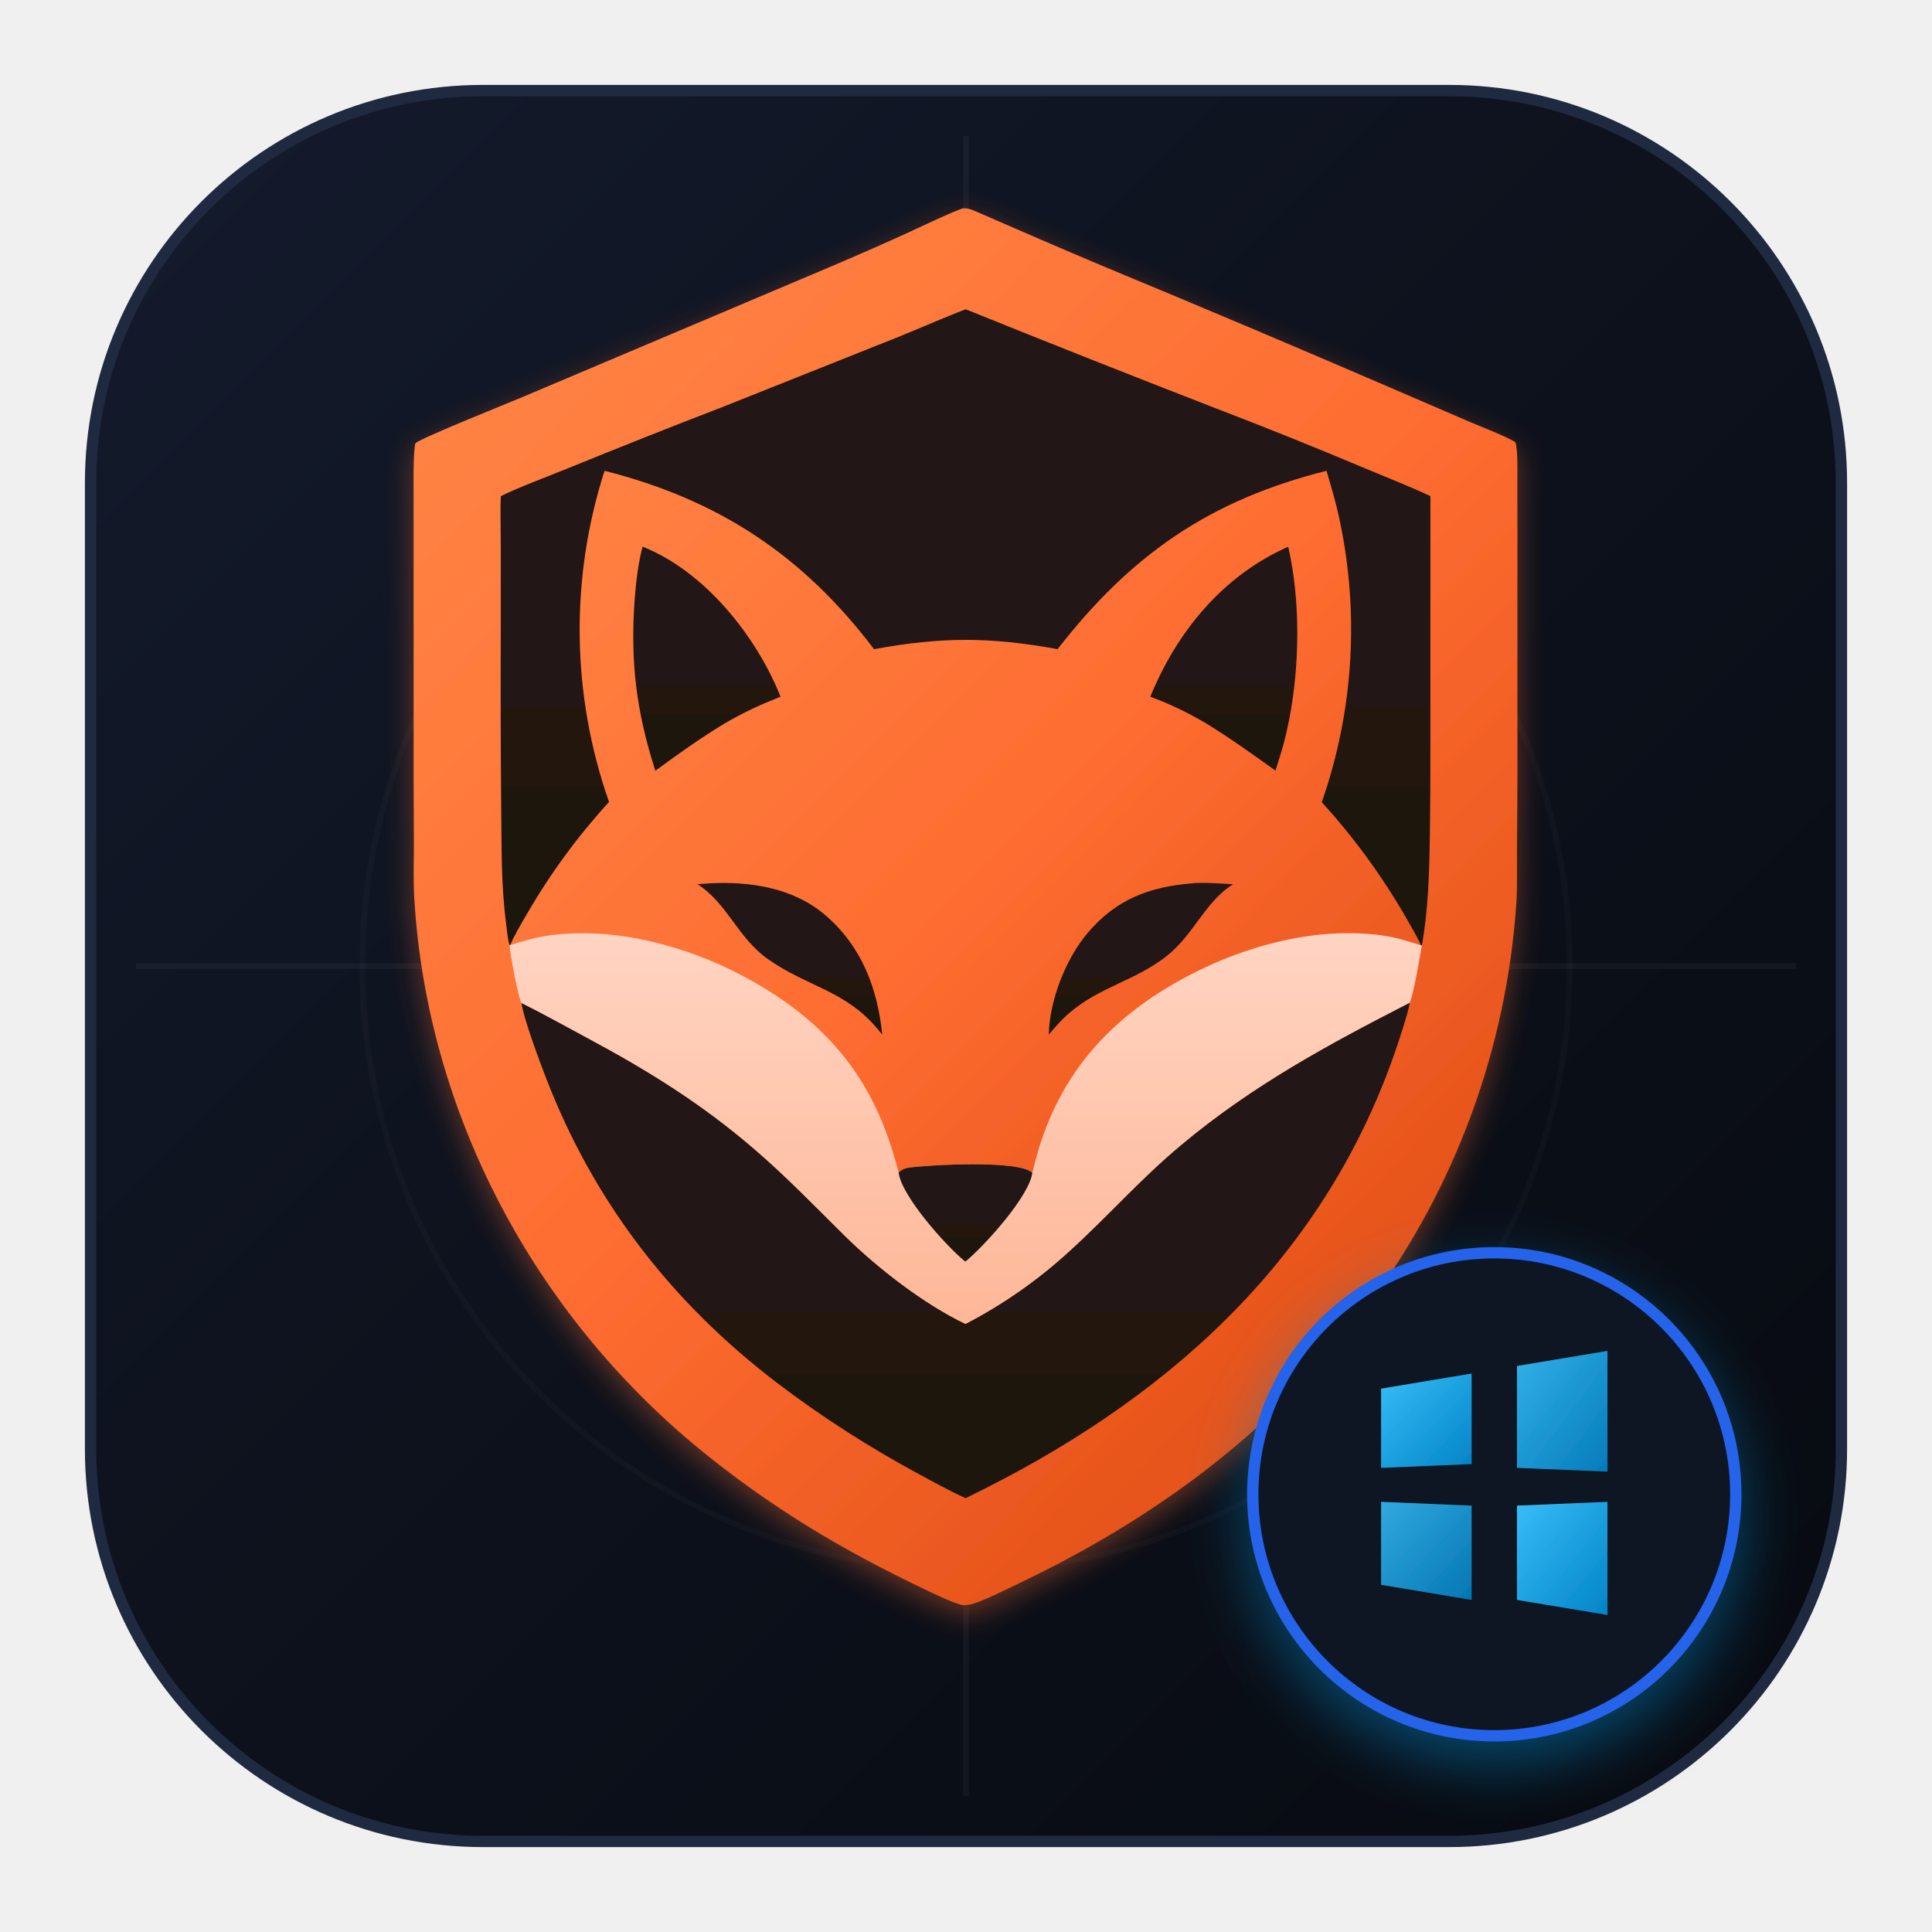
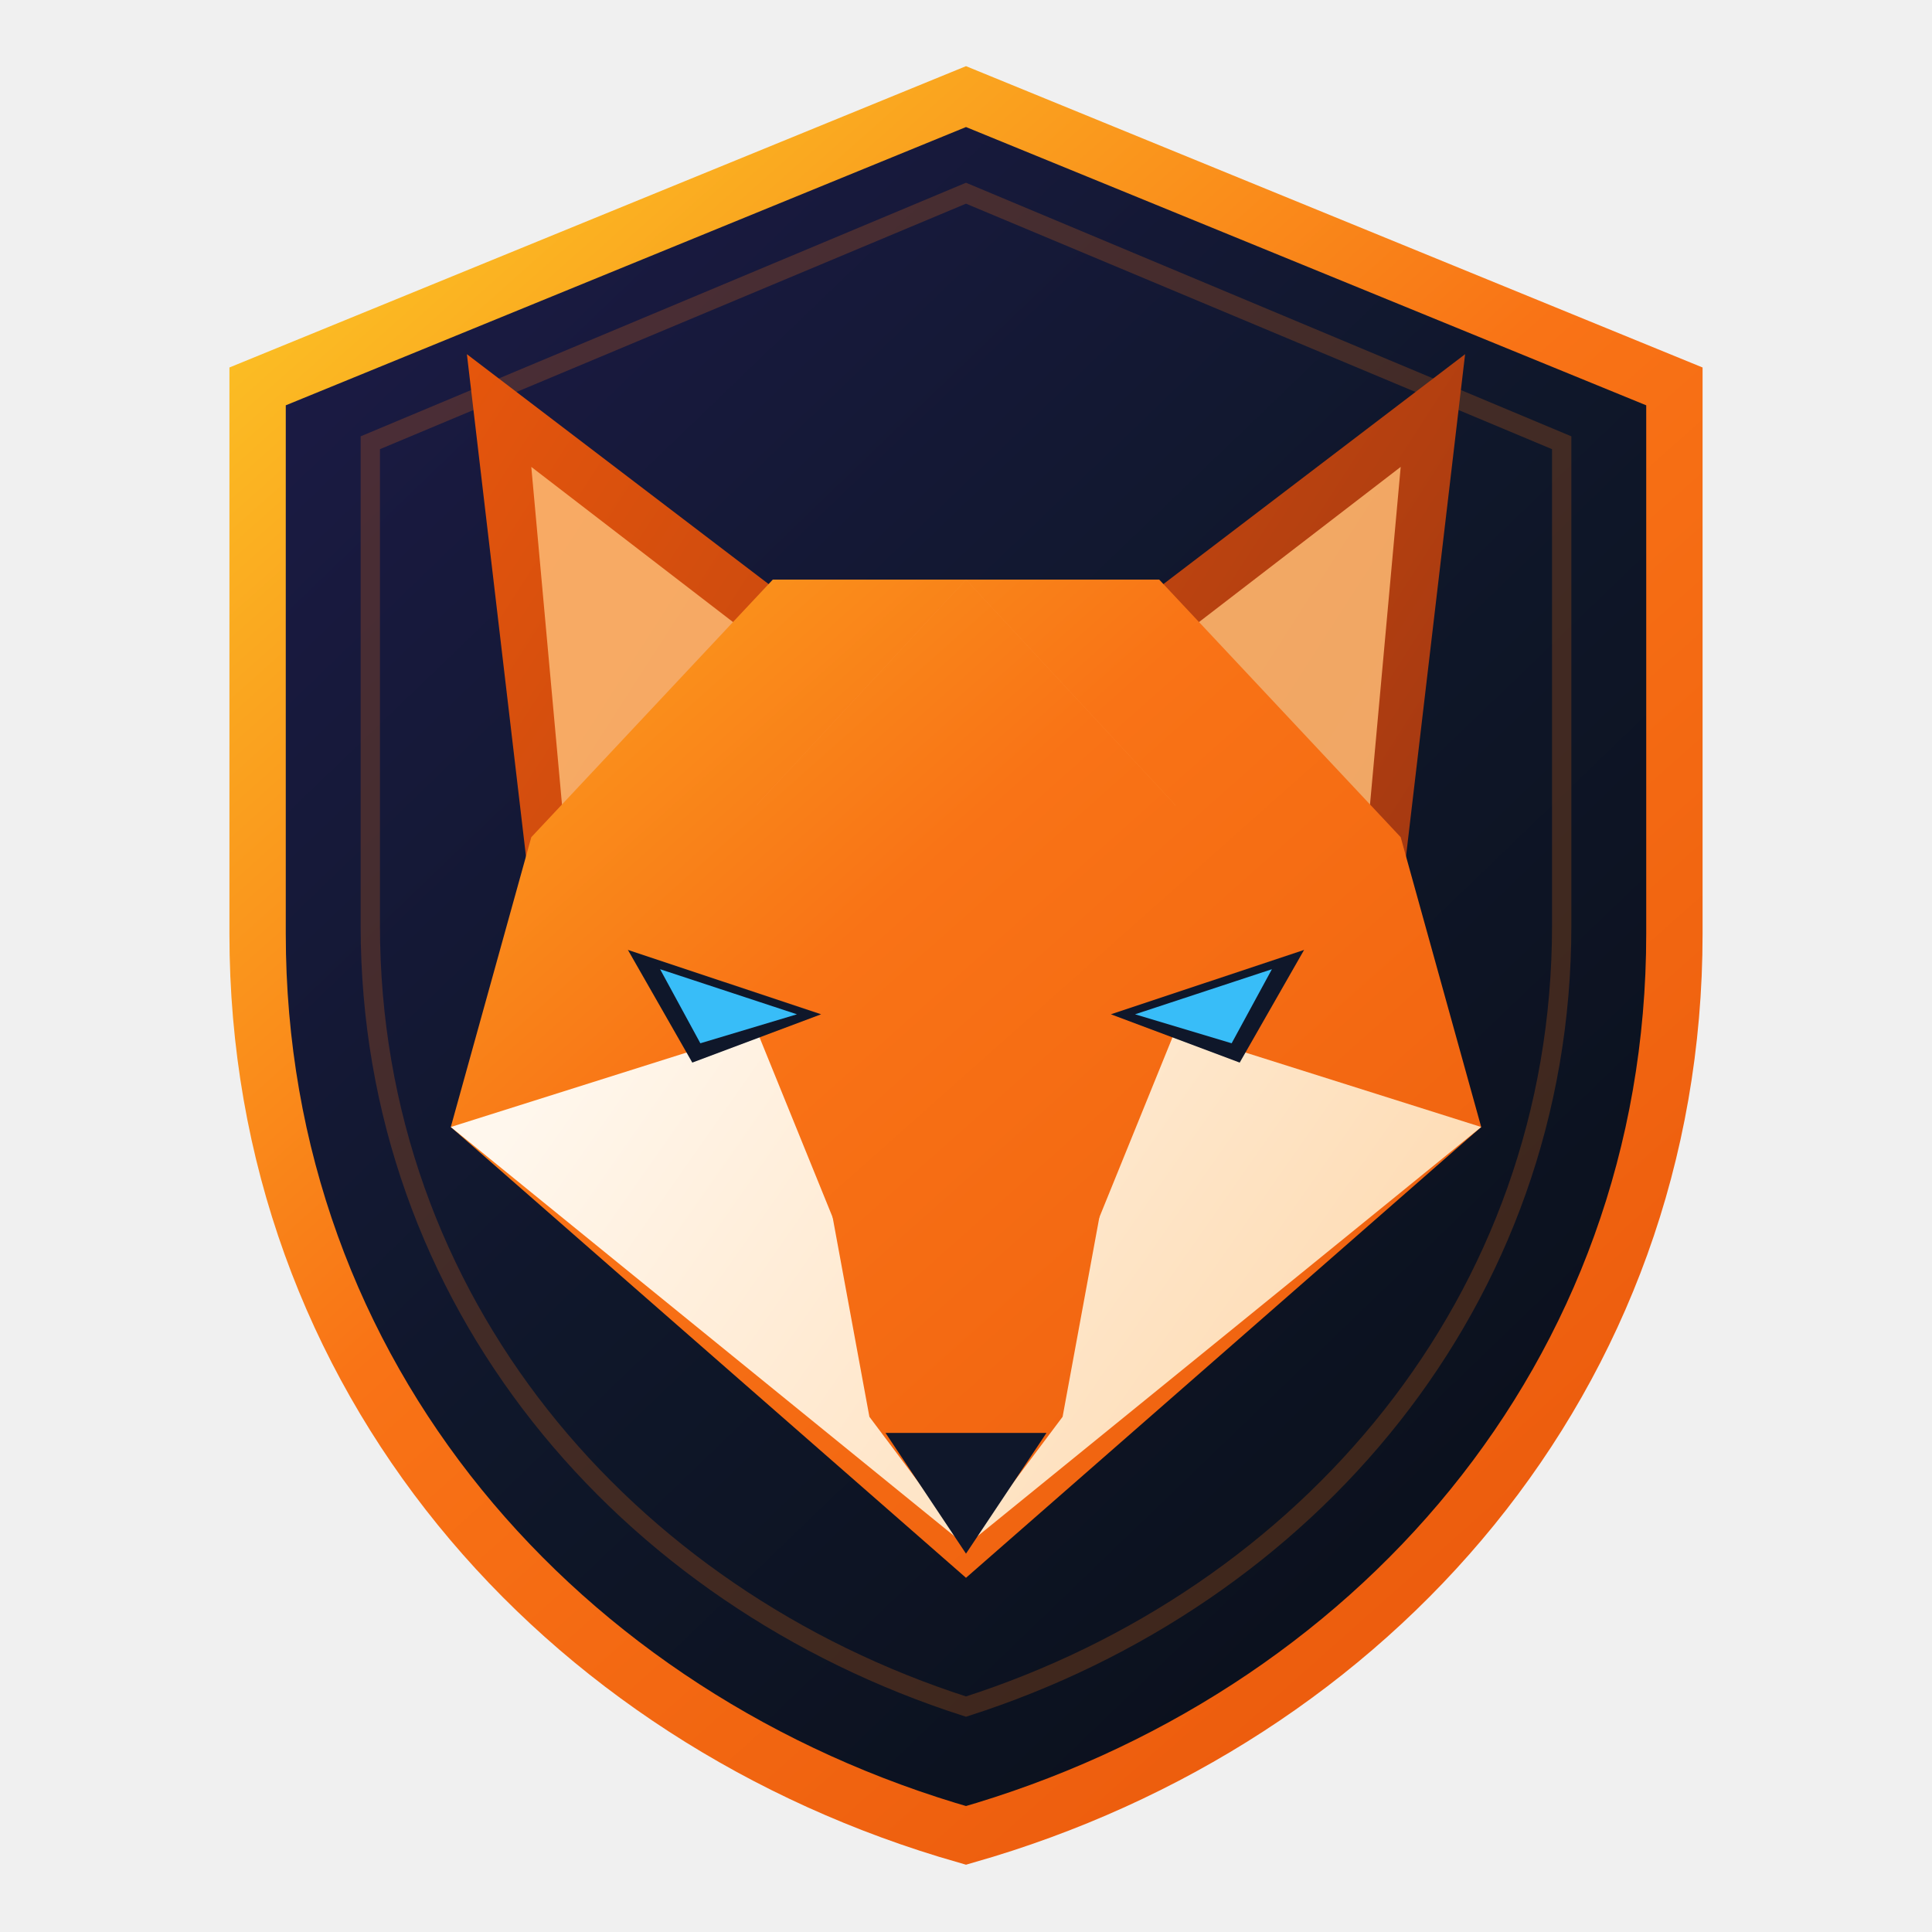
- <svg xmlns="http://www.w3.org/2000/svg" viewBox="0 0 512 512" width="100%" height="100%">
+ <svg xmlns="http://www.w3.org/2000/svg" viewBox="0 0 120 120" fill="none">
  <defs>
-     <linearGradient id="bgGrad" x1="0%" y1="0%" x2="100%" y2="100%">
-       <stop offset="0%" stop-color="#141B2D" />
-       <stop offset="40%" stop-color="#0E131F" />
-       <stop offset="100%" stop-color="#070A10" />
+     <linearGradient id="foxyBgGrad" x1="10" y1="8" x2="110" y2="112" gradientUnits="userSpaceOnUse">
+       <stop offset="0%" stop-color="#1E1B4B" />
+       <stop offset="50%" stop-color="#0F172A" />
+       <stop offset="100%" stop-color="#090D16" />
    </linearGradient>
-     <linearGradient id="foxOrangeGrad" x1="10%" y1="0%" x2="90%" y2="100%">
-       <stop offset="0%" stop-color="#FF8546" />
-       <stop offset="50%" stop-color="#FE6C31" />
-       <stop offset="100%" stop-color="#DC4912" />
+     <linearGradient id="foxyOrangeGrad" x1="20" y1="15" x2="100" y2="105" gradientUnits="userSpaceOnUse">
+       <stop offset="0%" stop-color="#FBBF24" />
+       <stop offset="45%" stop-color="#F97316" />
+       <stop offset="100%" stop-color="#EA580C" />
    </linearGradient>
-     <linearGradient id="peachGrad" x1="0%" y1="0%" x2="0%" y2="100%">
-       <stop offset="0%" stop-color="#FFD4C2" />
-       <stop offset="100%" stop-color="#FEB798" />
+     <linearGradient id="foxyEarGrad" x1="25" y1="20" x2="95" y2="65" gradientUnits="userSpaceOnUse">
+       <stop offset="0%" stop-color="#EA580C" />
+       <stop offset="100%" stop-color="#9A3412" />
    </linearGradient>
-     <linearGradient id="espressoGrad" x1="0%" y1="0%" x2="0%" y2="100%">
-       <stop offset="0%" stop-color="#241714" />
-       <stop offset="100%" stop-color="#1E1310" />
+     <linearGradient id="foxyCheekGrad" x1="35" y1="65" x2="85" y2="100" gradientUnits="userSpaceOnUse">
+       <stop offset="0%" stop-color="#FFF7ED" />
+       <stop offset="100%" stop-color="#FED7AA" />
    </linearGradient>
-     <linearGradient id="winBlue" x1="0%" y1="0%" x2="100%" y2="100%">
-       <stop offset="0%" stop-color="#38BDF8" />
-       <stop offset="100%" stop-color="#0284C7" />
-     </linearGradient>
-     <filter id="shieldGlow" x="-20%" y="-20%" width="140%" height="140%">
-       <feDropShadow dx="0" dy="12" stdDeviation="18" flood-color="#FE6C31" flood-opacity="0.38" />
-     </filter>
-     <filter id="winBadgeGlow" x="-25%" y="-25%" width="150%" height="150%">
-       <feDropShadow dx="0" dy="6" stdDeviation="8" flood-color="#0284C7" flood-opacity="0.5" />
-     </filter>
  </defs>
-   <rect x="24" y="24" width="464" height="464" rx="104" fill="url(#bgGrad)" stroke="#1F2A40" stroke-width="3" />
-   <path d="M256 36 V476 M36 256 H476" stroke="#ffffff" stroke-opacity="0.04" stroke-width="1.5" />
-   <circle cx="256" cy="256" r="160" fill="none" stroke="#ffffff" stroke-opacity="0.02" stroke-width="1.5" />
-   <g filter="url(#shieldGlow)" transform="translate(48, 42) scale(0.203)">
-     <path d="M 1020.78 65.148 C 1027.15 64.758 1031.82 66.626 1037.61 69.159 C 1093.67 93.679 1149.78 117.877 1206.16 141.648 C 1331.07 193.423 1455.6 246.1 1579.75 299.675 L 1683.25 344.286 C 1695.85 349.614 1732.2 363.863 1741.75 370.294 C 1745.29 379.952 1744.39 409.922 1744.44 421.809 L 1744.5 493.236 L 1744.47 708.827 C 1744.7 770.727 1744.54 832.627 1743.97 894.524 C 1743.71 918.486 1744.6 947.733 1743.11 971.282 C 1730.55 1160.75 1663.87 1342.63 1550.99 1495.33 C 1526.49 1528.7 1502 1556.89 1474.22 1587.3 C 1368.15 1703.39 1235.83 1792.3 1094.43 1859.79 C 1081.62 1865.91 1039.54 1886.98 1029.06 1887.84 C 1022.91 1888.65 1021.19 1889.29 1015.1 1887.23 C 1000.99 1882.47 987.361 1875.76 973.917 1869.41 C 946.566 1856.5 919.547 1842.89 892.889 1828.6 C 816.439 1787.77 743.99 1739.92 677.091 1685.14 C 460.923 1508.15 321.449 1246.51 304.45 966.847 C 303.023 943.373 303.801 918.338 303.879 894.608 L 303.528 811.348 L 303.499 571.545 L 303.512 445.097 C 303.527 431.076 302.672 382.51 305.862 371.831 C 312.497 365.077 426.778 319.463 447.426 310.725 L 848.452 141 C 881.969 126.798 915.297 112.157 948.429 97.079 C 960.688 91.421 1010.57 67.715 1020.78 65.148 Z" fill="url(#foxOrangeGrad)" />
-     <path d="M 1024.27 196.875 C 1132.9 240.771 1241.83 283.908 1351.06 326.283 C 1417.08 351.592 1482.68 377.982 1547.83 405.443 C 1574.18 416.474 1605.23 428.718 1630.92 440.772 L 1630.86 765.539 C 1630.99 804.921 1630.76 844.303 1630.17 883.68 C 1629.52 930.488 1628.16 981.454 1619.67 1027.65 C 1617.47 1040.61 1608.64 1093.06 1603.89 1102.08 C 1602.46 1114.13 1588.71 1154.95 1583.99 1168.46 C 1488.03 1443.29 1280.78 1624.65 1024.08 1748.89 C 1004.92 1740.26 981.049 1727.21 962.388 1717.1 C 898.428 1682.47 836.186 1642.76 778.496 1598.79 C 640.985 1493.97 539.783 1363.69 477.016 1202.02 C 469.266 1182.06 446.911 1122.87 444.382 1102.44 C 440.29 1096.75 428.836 1036.38 428.951 1027.27 C 426.332 1020.73 425.476 1007.96 424.478 1000.53 C 417.586 949.251 418.459 898.304 417.835 846.734 C 417.17 769.22 416.981 691.703 417.27 614.187 L 417.243 498.298 C 417.238 480.925 416.559 457.796 417.306 440.858 C 439.349 429.714 481.391 414.087 505.468 404.268 C 571.913 377.105 638.641 350.64 705.641 324.876 L 937.714 232.4 C 965.645 221.171 996.602 207.276 1024.27 196.875 Z" fill="url(#foxOrangeGrad)" />
-     <path d="M 1024.27 196.875 C 1132.9 240.771 1241.83 283.908 1351.06 326.283 C 1417.08 351.592 1482.68 377.982 1547.83 405.443 C 1574.18 416.474 1605.23 428.718 1630.92 440.772 L 1630.86 765.539 C 1630.99 804.921 1630.76 844.303 1630.17 883.68 C 1629.52 930.488 1628.16 981.454 1619.67 1027.65 L 1618.66 1027.22 C 1616.22 1020.63 1603.36 998.398 1599.54 991.826 C 1568.36 937.465 1531.32 886.681 1489.09 840.382 C 1530.61 721.538 1538.57 593.546 1512.08 470.474 C 1507.49 448.74 1501.51 429.014 1495.27 407.712 C 1342.78 445.956 1240.07 517.208 1144.19 640.536 C 1055.52 624.421 993.033 624.432 904.551 640.536 C 811.497 517.834 701.588 445.445 552.756 407.723 C 507.513 548.607 509.574 700.42 558.626 840.024 C 517.865 884.617 482.028 933.473 451.736 985.744 C 445.295 996.766 434.358 1015.13 429.646 1026.81 L 428.951 1027.27 C 426.332 1020.73 425.476 1007.96 424.478 1000.53 C 417.586 949.251 418.459 898.304 417.835 846.734 C 417.17 769.22 416.981 691.703 417.27 614.187 L 417.243 498.298 C 417.238 480.925 416.559 457.796 417.306 440.858 C 439.349 429.714 481.391 414.087 505.468 404.268 C 571.913 377.105 638.641 350.64 705.641 324.876 L 937.714 232.4 C 965.645 221.171 996.602 207.276 1024.27 196.875 Z" fill="url(#espressoGrad)" />
-     <path d="M 1603.89 1102.08 C 1602.46 1114.13 1588.71 1154.95 1583.99 1168.46 C 1488.03 1443.29 1280.78 1624.65 1024.08 1748.89 C 1004.92 1740.26 981.049 1727.21 962.388 1717.1 C 898.428 1682.47 836.186 1642.76 778.496 1598.79 C 640.985 1493.97 539.783 1363.69 477.016 1202.02 C 469.266 1182.06 446.911 1122.87 444.382 1102.44 C 473.661 1117.02 502.275 1133.1 530.969 1148.49 C 609.519 1190.6 678.731 1233.53 746.799 1291.91 C 790.489 1329.38 826.314 1366.94 867.051 1407.05 C 909.395 1448.73 969.801 1495.6 1023.93 1521.46 C 1072.71 1496.19 1117.94 1464.62 1158.48 1427.55 C 1209.82 1381.13 1250.69 1333.66 1305.58 1287.77 C 1398.34 1210.23 1496.9 1156.92 1603.89 1102.08 Z" fill="url(#espressoGrad)" />
-     <path d="M 1111.25 1324.19 C 1113.74 1313.39 1116.59 1302.68 1119.81 1292.08 C 1152.13 1187.25 1218.57 1117.73 1314.71 1066.99 C 1390.13 1027.19 1483.57 1002.17 1569.11 1014.47 C 1587.43 1017.1 1601.11 1021.79 1618.66 1027.22 L 1619.67 1027.65 C 1617.47 1040.61 1608.64 1093.06 1603.89 1102.08 C 1496.9 1156.92 1398.34 1210.23 1305.58 1287.77 C 1250.69 1333.66 1209.82 1381.13 1158.48 1427.55 C 1117.94 1464.62 1072.71 1496.19 1023.93 1521.46 C 969.801 1495.6 909.395 1448.73 867.051 1407.05 C 826.314 1366.94 790.489 1329.38 746.799 1291.91 C 678.731 1233.53 609.519 1190.6 530.969 1148.49 C 502.275 1133.1 473.661 1117.02 444.382 1102.44 C 440.29 1096.75 428.836 1036.38 428.951 1027.27 L 429.646 1026.81 C 448.404 1021.08 464.115 1016.31 483.812 1013.82 C 567.636 1003.22 660.688 1028.33 734.337 1067.69 C 832.552 1120.18 896.276 1189.19 928.933 1296.27 C 931.758 1305.33 934.354 1314.46 936.719 1323.65 C 940.587 1320.21 944.306 1318.22 949.48 1317.5 C 976.633 1313.77 1094.25 1307.19 1111.25 1324.19 Z" fill="url(#peachGrad)" />
-     <path d="M 936.719 1323.65 C 940.587 1320.21 944.306 1318.22 949.48 1317.5 C 976.633 1313.77 1094.25 1307.19 1111.25 1324.19 C 1107.08 1355.06 1048.89 1419.43 1023.84 1440.1 C 1023.24 1439.64 1022.65 1439.17 1022.06 1438.69 C 998.201 1419.02 939.9 1354.06 936.719 1323.65 Z" fill="url(#espressoGrad)" />
-     <path d="M 602.495 506.722 C 683.567 539.14 750.636 622.93 782.494 702.569 C 753.806 714.139 735.324 722.546 708.5 738.129 C 676.987 757.313 648.816 777.492 619.091 799.308 C 594.001 721.336 586.069 655.649 592.259 573.253 C 593.76 553.274 597.074 525.755 602.495 506.722 Z" fill="url(#espressoGrad)" />
-     <path d="M 1444.72 507.06 C 1444.92 507.324 1445.48 507.575 1445.63 508.267 C 1461.29 578.142 1460.18 661.552 1446.8 730.95 C 1440.65 762.851 1435.53 776.938 1428.64 799.108 C 1397.32 776.697 1371.14 757.886 1338.46 737.633 C 1313.46 723.118 1292.45 712.687 1265.24 702.681 C 1299.99 617.756 1359.65 544.995 1444.72 507.06 Z" fill="url(#espressoGrad)" />
-     <path d="M 1318.42 946.401 C 1331.52 944.595 1359.91 946.587 1373.29 947.493 C 1336.01 970.572 1321.92 1014.54 1284.36 1042.91 C 1243.11 1074.09 1200.05 1081.37 1160.75 1114.5 C 1149.48 1124.09 1142.22 1132.55 1132.72 1143.68 C 1133.73 1098.56 1154.97 1044.46 1184.16 1010.23 C 1220.86 967.196 1263.73 951.067 1318.42 946.401 Z" fill="url(#espressoGrad)" />
-     <path d="M 688.34 946.411 C 688.577 946.376 688.814 946.34 689.051 946.305 C 742.223 943.465 797.995 951.733 839.8 986.86 C 888.02 1027.38 909.288 1083.43 915.257 1143.77 L 909.909 1137.26 C 867.304 1085.63 817.094 1081.46 765.701 1044.91 C 726.158 1016.78 714.012 973.536 674.189 947.382 L 688.34 946.411 Z" fill="url(#espressoGrad)" />
-   </g>
-   <g filter="url(#winBadgeGlow)">
-     <circle cx="396" cy="396" r="64" fill="#0C1424" stroke="#2563EB" stroke-width="3" />
-     <g transform="translate(396, 396)">
-       <path d="M -30 -28 L -6 -32 L -6 -8 L -30 -7 Z" fill="url(#winBlue)" />
-       <path d="M 6 -34 L 30 -38 L 30 -6 L 6 -7 Z" fill="url(#winBlue)" opacity="0.92" />
-       <path d="M -30 2 L -6 3 L -6 28 L -30 24 Z" fill="url(#winBlue)" opacity="0.88" />
-       <path d="M 6 3 L 30 2 L 30 32 L 6 28 Z" fill="url(#winBlue)" />
-     </g>
-   </g>
+   <path d="M60 6L104 24V58C104 85.5 85.2 106.8 60 114C34.8 106.8 16 85.5 16 58V24L60 6Z" fill="url(#foxyBgGrad)" stroke="url(#foxyOrangeGrad)" stroke-width="3.5" />
+   <path d="M60 12L97 27.5V57.5C97 80.8 81.2 99.2 60 106C38.8 99.2 23 80.8 23 57.5V27.5L60 12Z" stroke="#F97316" stroke-opacity="0.22" stroke-width="1.2" />
+   <path d="M29 22L50 38L33 56L29 22Z" fill="url(#foxyEarGrad)" />
+   <path d="M91 22L70 38L87 56L91 22Z" fill="url(#foxyEarGrad)" />
+   <path d="M33 29L46 39L35 51L33 29Z" fill="#FDBA74" fill-opacity="0.85" />
+   <path d="M87 29L74 39L85 51L87 29Z" fill="#FDBA74" fill-opacity="0.85" />
+   <path d="M33 52L48 36H72L87 52L92 70L60 98L28 70L33 52Z" fill="url(#foxyOrangeGrad)" />
+   <path d="M60 36L73 50L60 72L47 50L60 36Z" fill="#FB923C" fill-opacity="0.65" />
+   <path d="M28 70L47 64L60 96L28 70Z" fill="url(#foxyCheekGrad)" />
+   <path d="M92 70L73 64L60 96L92 70Z" fill="url(#foxyCheekGrad)" />
+   <path d="M47 50L60 36L73 50L66 88L60 96L54 88L47 50Z" fill="url(#foxyOrangeGrad)" />
+   <path d="M39 59L51 63L43 66L39 59Z" fill="#0F172A" />
+   <path d="M41 60.2L49.5 63L43.5 64.8L41 60.2Z" fill="#38BDF8" />
+   <path d="M81 59L69 63L77 66L81 59Z" fill="#0F172A" />
+   <path d="M79 60.2L70.5 63L76.5 64.8L79 60.2Z" fill="#38BDF8" />
+   <path d="M55 89H65L60 96.5L55 89Z" fill="#0F172A" />
</svg>
